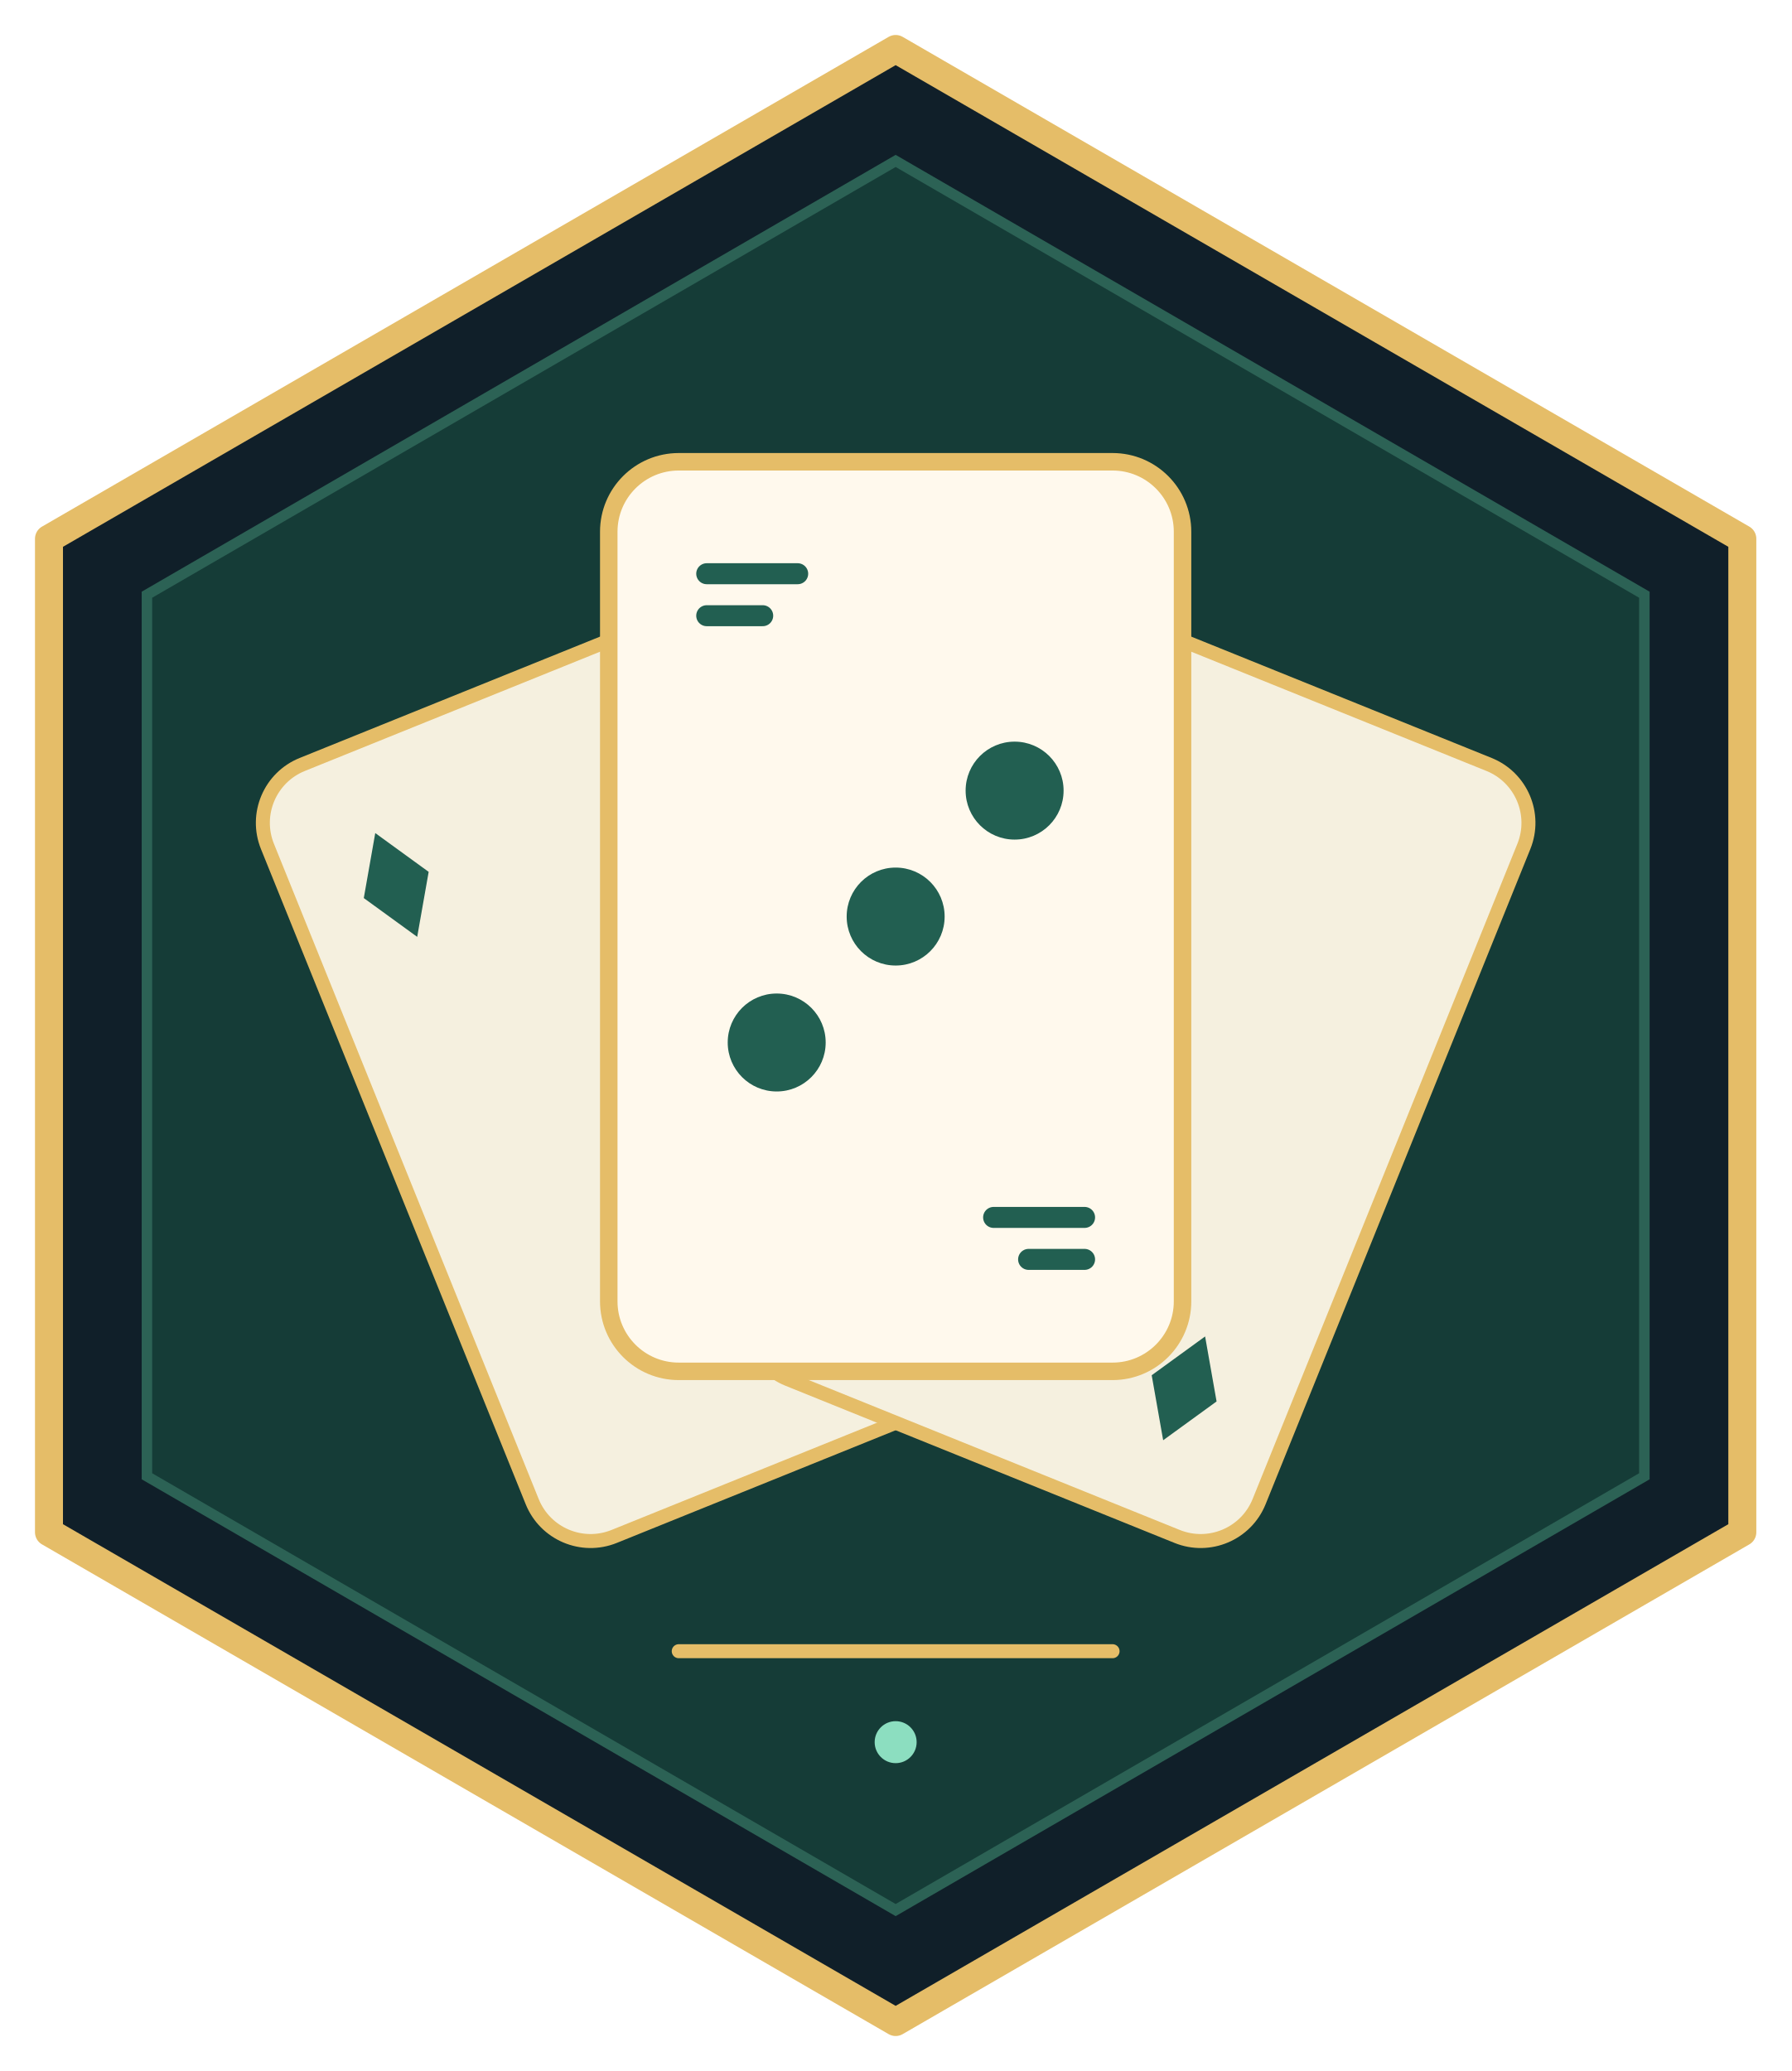
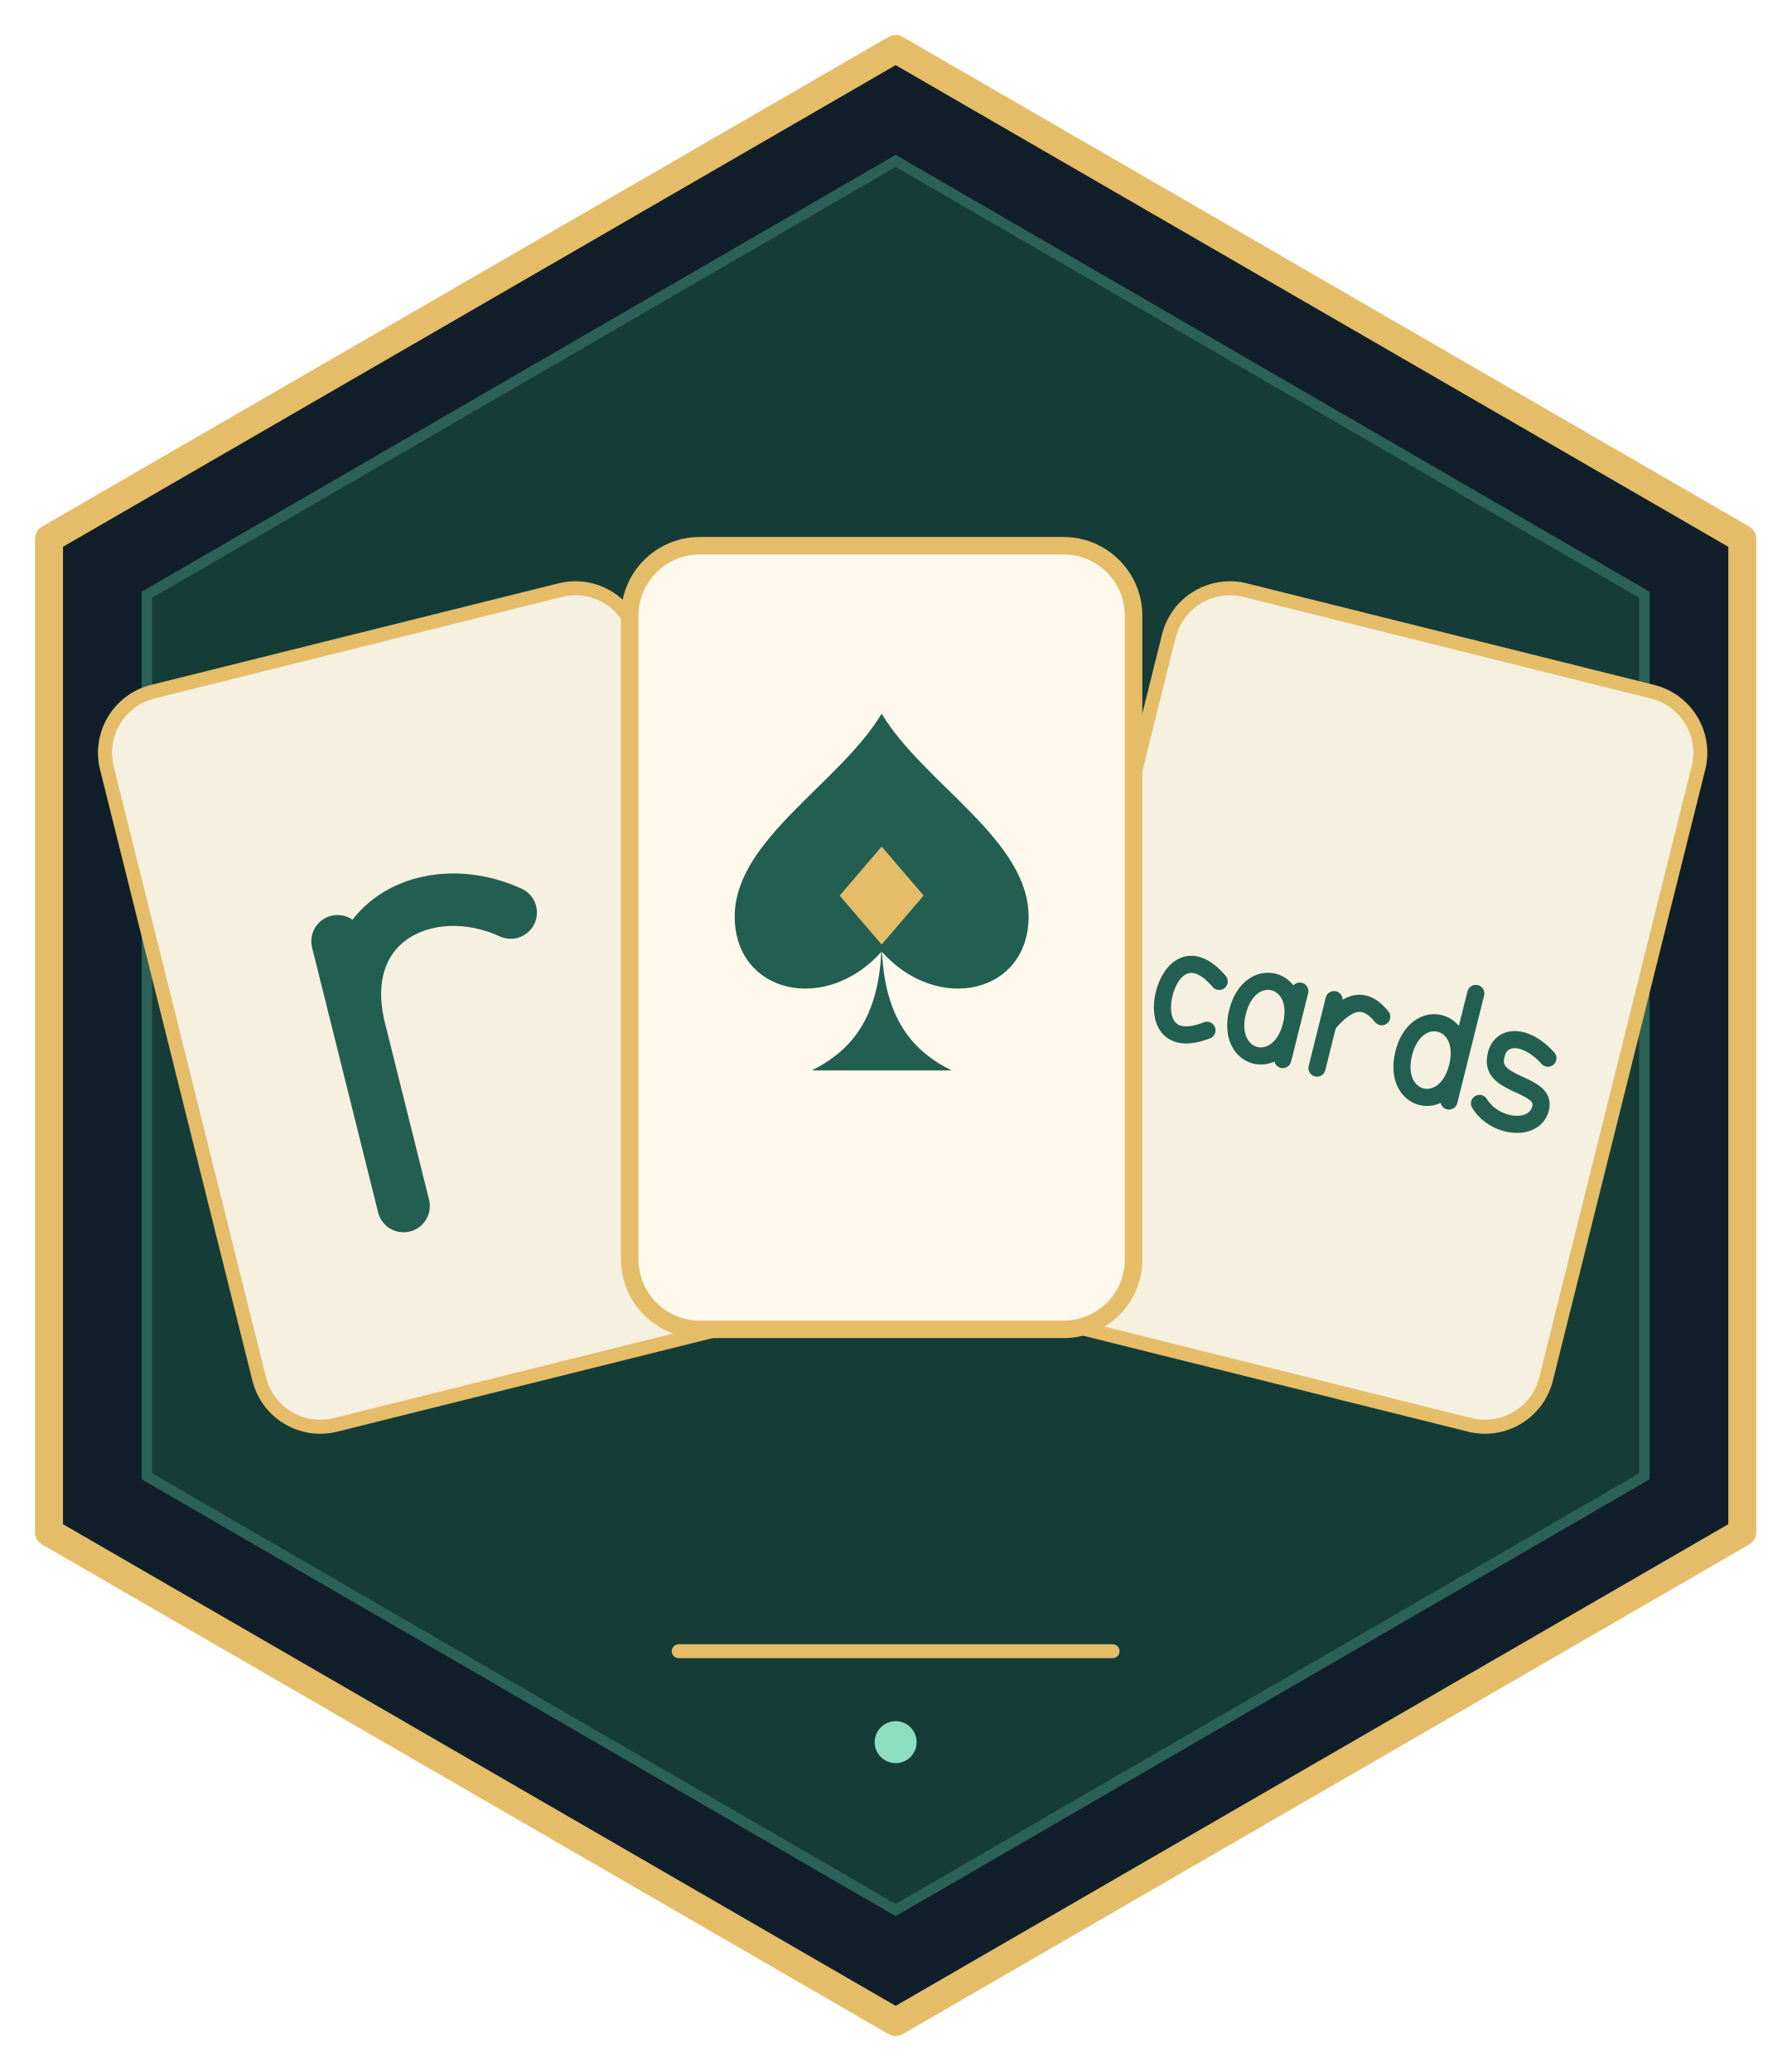
<svg xmlns="http://www.w3.org/2000/svg" width="256" height="296" viewBox="0 0 256 296" role="img" aria-labelledby="title description">
  <path d="M128 7 249 77v142l-121 70L7 219V77Z" fill="#101f29" stroke="#e5bd68" stroke-width="4" stroke-linejoin="round" />
  <path d="m128 23 107 62v126l-107 62-107-62V85Z" fill="#153c37" stroke="#2c6255" stroke-width="1.5" />
-   <g transform="rotate(-22 97 149)">
-     <rect x="53" y="92" width="78" height="119" rx="9" fill="#f5f0df" stroke="#e5bd68" stroke-width="2" />
-     <path d="m68 105 5 8-5 8-5-8Z" fill="#225f51" />
-     <path d="m115 183 5 8-5 8-5-8Z" fill="#225f51" />
+   <g transform="rotate(-14 64 144)">
+     <rect x="25" y="90" width="78" height="108" rx="9" fill="#f5f0df" stroke="#e5bd68" stroke-width="2" />
+     <path d="M51 170v-39m0 13c0-16 15-19 25-11" fill="none" stroke="#225f51" stroke-width="7.5" stroke-linecap="round" />
  </g>
-   <g transform="rotate(22 159 149)">
-     <rect x="125" y="92" width="78" height="119" rx="9" fill="#f5f0df" stroke="#e5bd68" stroke-width="2" />
-     <path d="m140 105 5 8-5 8-5-8Z" fill="#225f51" />
-     <path d="m187 183 5 8-5 8-5-8Z" fill="#225f51" />
+   <g transform="rotate(14 194 144)">
+     <rect x="155" y="90" width="78" height="108" rx="9" fill="#f5f0df" stroke="#e5bd68" stroke-width="2" />
+     <g transform="translate(166 143) scale(.72)" fill="none" stroke="#225f51" stroke-width="3.4" stroke-linecap="round" stroke-linejoin="round">
+       <path d="M11 3C4-2 1 3 1 8s3 10 10 5" />
+       <path d="M27 15V1M27 8C27-2 16-2 16 8s11 10 11 0" />
+       <path d="M34 15V1M34 6C37 0 40-1 44 2" />
+       <path d="M61 15V-7M61 8C61-2 50-2 50 8s11 10 11 0" />
+       <path d="M78 2C72-2 67 0 68 5s11 2 11 7-8 6-12 2" />
+     </g>
  </g>
-   <rect x="87" y="66" width="82" height="130" rx="10" fill="#fff9ed" stroke="#e5bd68" stroke-width="2.5" />
-   <path d="M101 82h13m-13 6h8m33 86h13m-8 6h8" fill="none" stroke="#225f51" stroke-width="3" stroke-linecap="round" />
-   <g fill="#225f51">
-     <circle cx="111" cy="149" r="7" />
-     <circle cx="128" cy="131" r="7" />
-     <circle cx="145" cy="113" r="7" />
+   <rect x="90" y="78" width="72" height="112" rx="10" fill="#fff9ed" stroke="#e5bd68" stroke-width="2.5" />
+   <g transform="translate(126 127)">
+     <path d="M0-25C-6-15-21-7-21 4c0 11 13 14 21 5 8 9 21 6 21-5C21-7 6-15 0-25Z" fill="#225f51" />
+     <path d="M0 7C0 18-4 23-10 26h20C4 23 0 18 0 7Z" fill="#225f51" />
+     <path d="m0-6 6 7-6 7-6-7Z" fill="#e5bd68" />
  </g>
  <path d="M97 236h62" stroke="#e5bd68" stroke-width="2" stroke-linecap="round" />
  <circle cx="128" cy="249" r="3" fill="#8cdec0" />
</svg>
